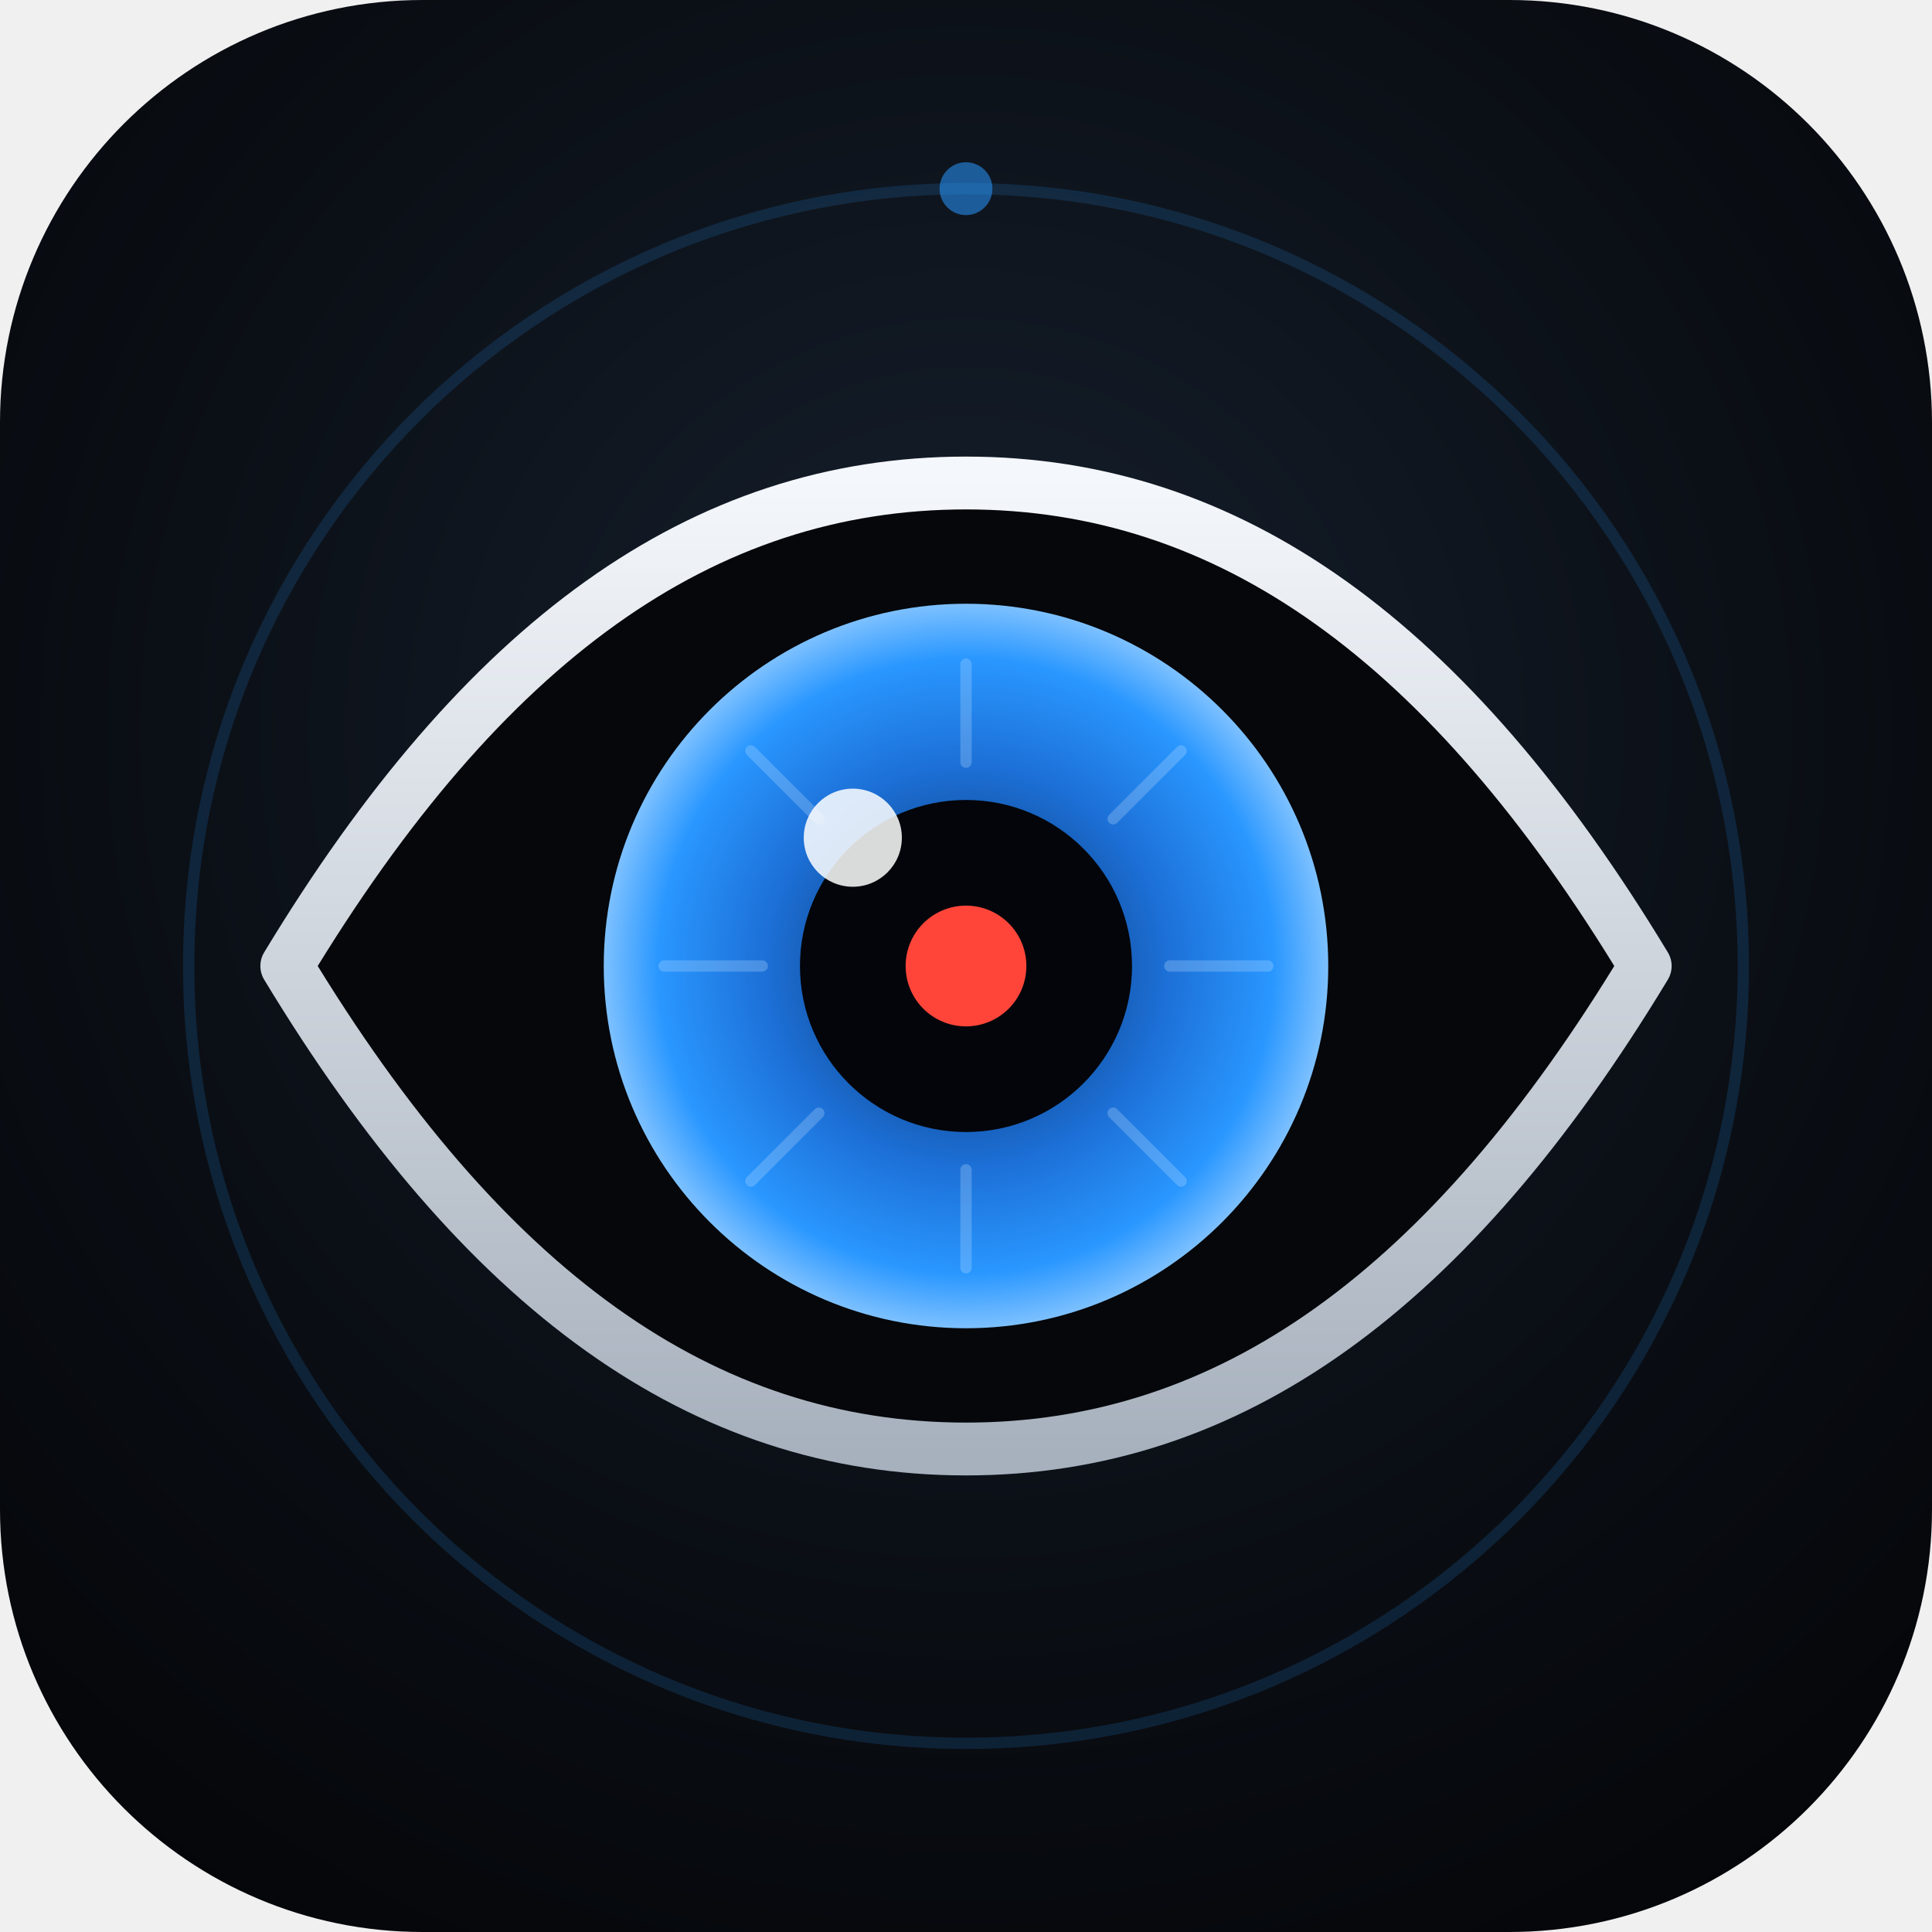
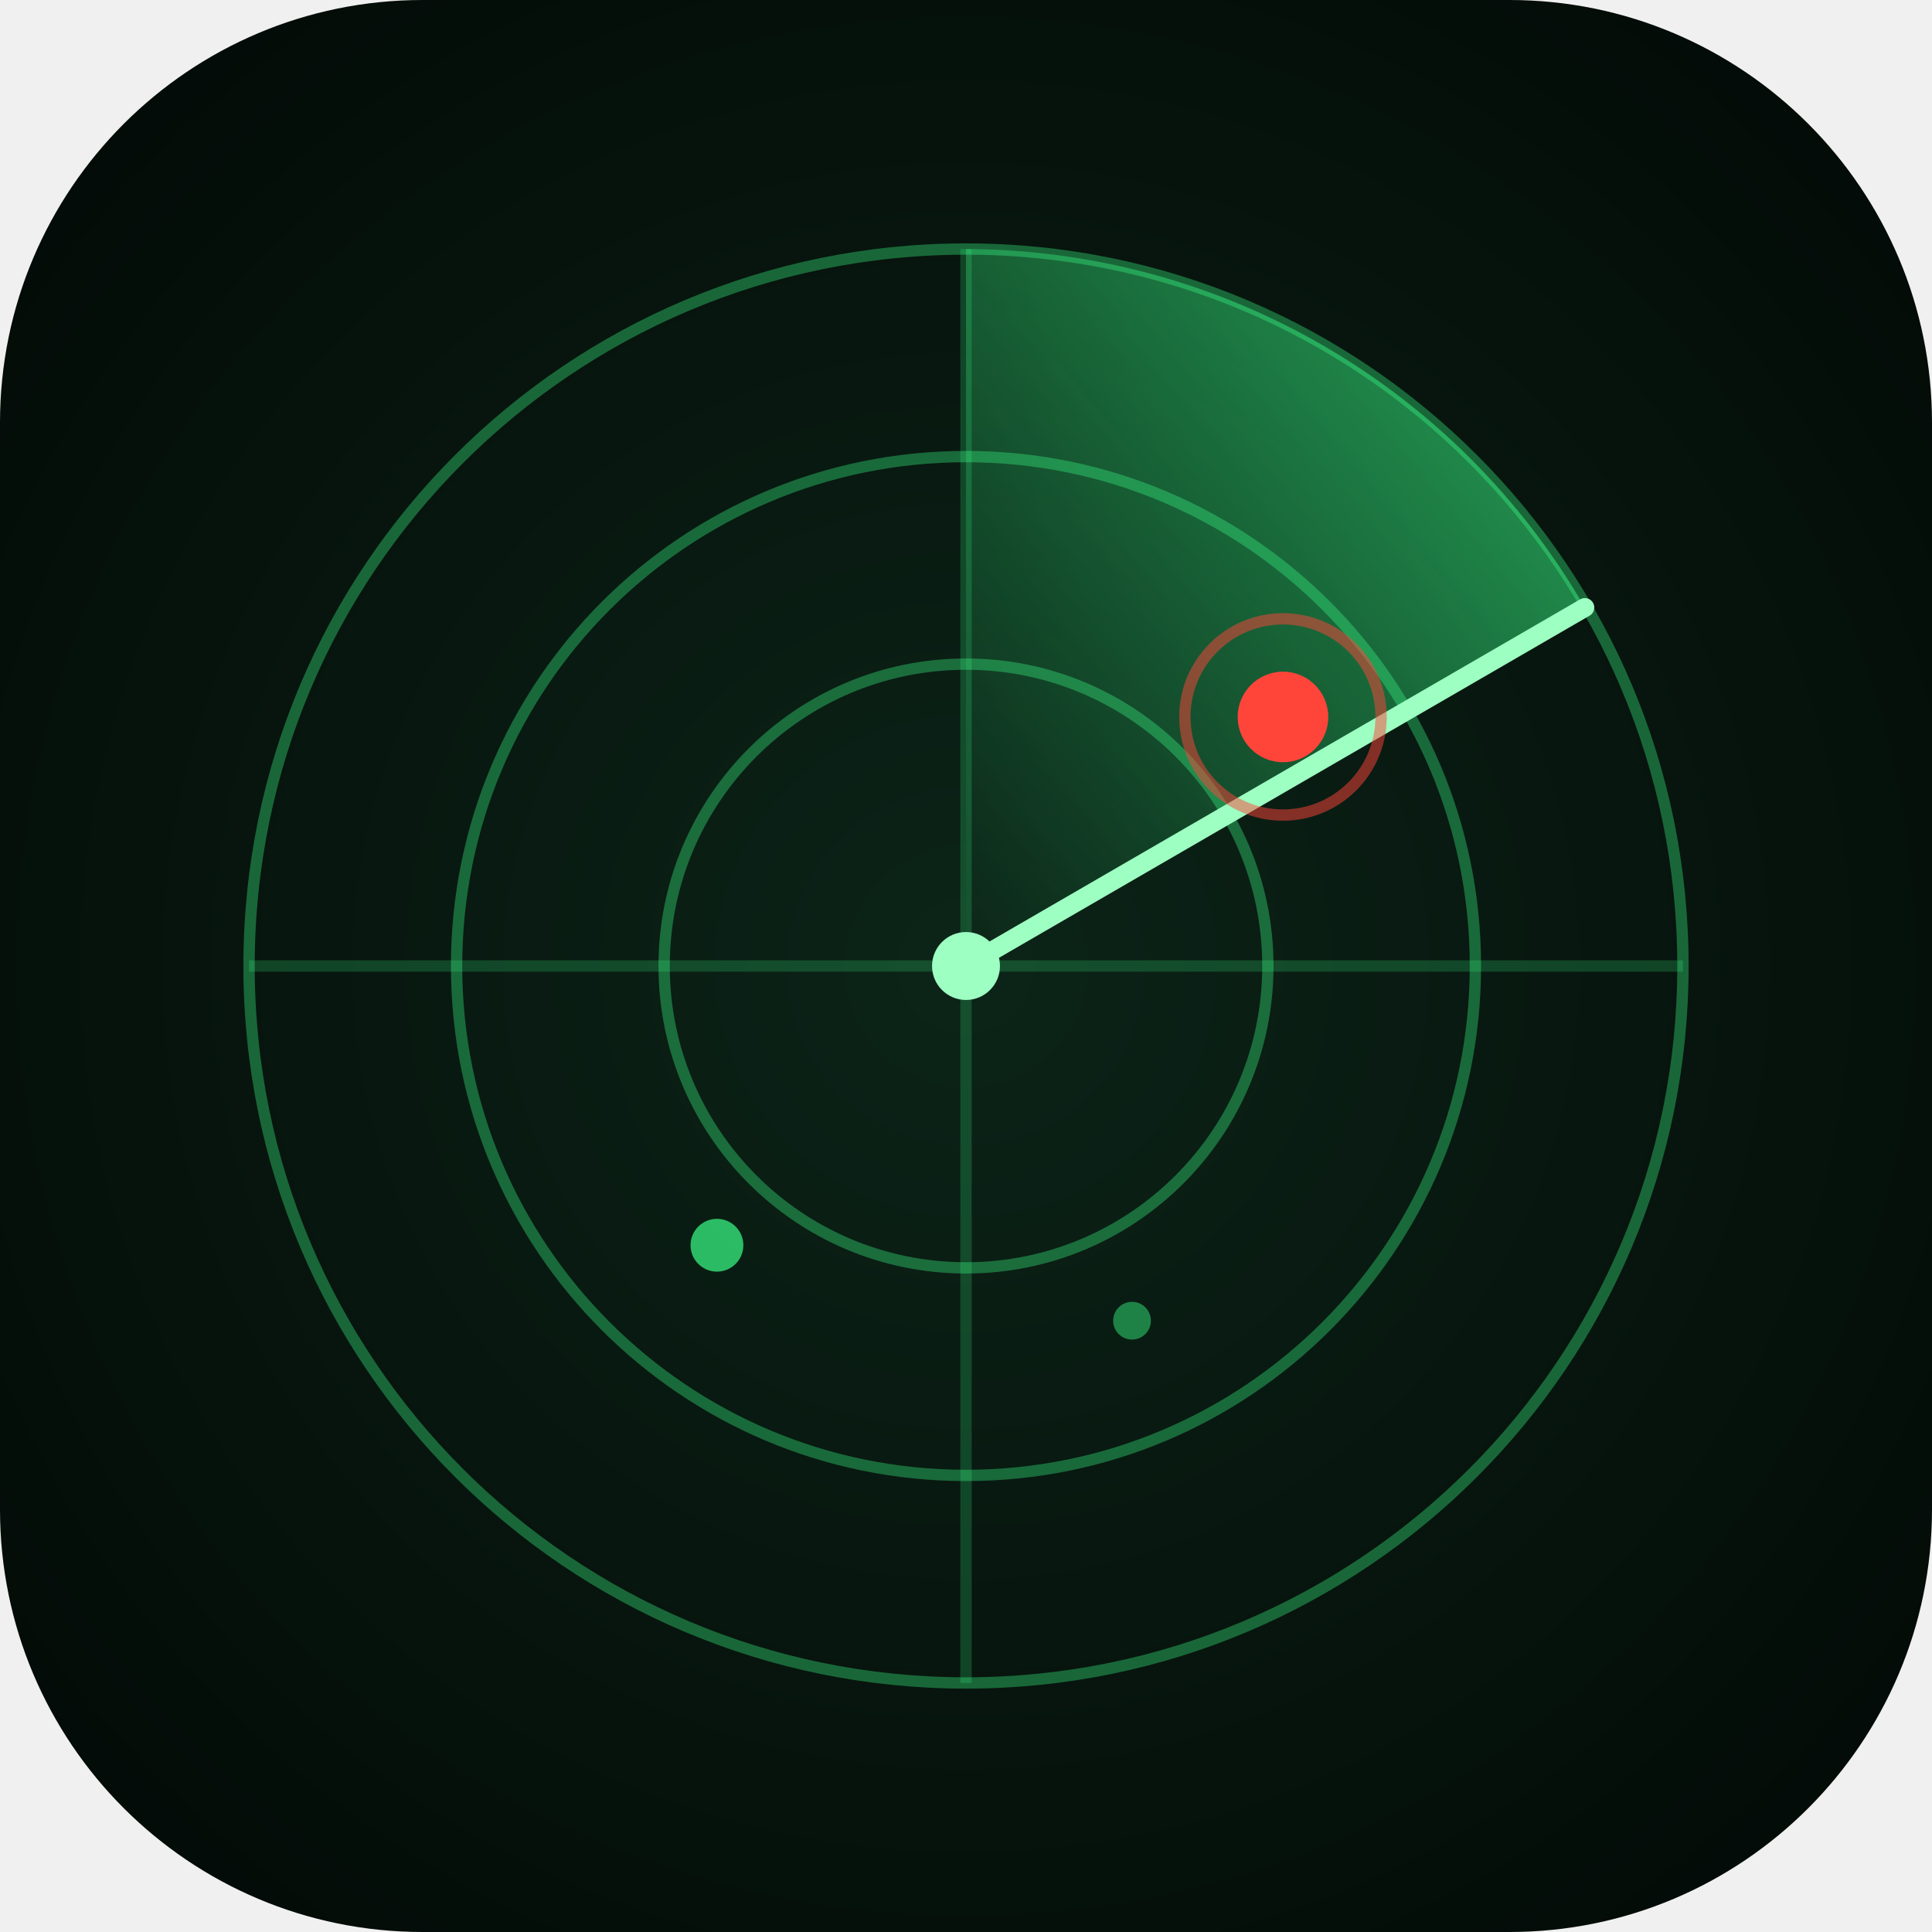
<svg xmlns="http://www.w3.org/2000/svg" viewBox="0 0 512 512">
  <defs>
-     <radialGradient id="bg" cx="50%" cy="38%" r="75%">
-       <stop offset="0" stop-color="#16202e" />
-       <stop offset=".6" stop-color="#0a0e14" />
-       <stop offset="1" stop-color="#040508" />
+     <radialGradient id="a" cx="50%" cy="50%" r="70%">
+       <stop offset="0" stop-color="#0c2418" />
+       <stop offset="1" stop-color="#020805" />
    </radialGradient>
-     <radialGradient id="iris" cx="50%" cy="50%" r="50%">
-       <stop offset="0" stop-color="#0b2a55" />
-       <stop offset=".55" stop-color="#1c6fd6" />
-       <stop offset=".85" stop-color="#2997ff" />
-       <stop offset="1" stop-color="#7cc0ff" />
-     </radialGradient>
-     <linearGradient id="lid" x1="0" y1="0" x2="0" y2="1">
-       <stop offset="0" stop-color="#f4f7fb" />
-       <stop offset="1" stop-color="#a7b1bd" />
+     <linearGradient id="s" x1="256" y1="256" x2="420" y2="120" gradientUnits="userSpaceOnUse">
+       <stop offset="0" stop-color="#39ff88" stop-opacity=".0" />
+       <stop offset="1" stop-color="#39ff88" stop-opacity=".55" />
    </linearGradient>
-     <clipPath id="eye">
-       <path d="M76 256C128 170 186 128 256 128s128 42 180 128c-52 86-110 128-180 128S128 342 76 256Z" />
-     </clipPath>
  </defs>
-   <rect width="512" height="512" rx="112" fill="url(#bg)" />
-   <ellipse cx="256" cy="256" rx="206" ry="206" fill="none" stroke="#2997ff" stroke-opacity=".16" stroke-width="3" />
-   <circle cx="256" cy="50" r="7" fill="#2997ff" fill-opacity=".55" />
-   <path d="M76 256C128 170 186 128 256 128s128 42 180 128c-52 86-110 128-180 128S128 342 76 256Z" fill="#05070b" />
-   <g clip-path="url(#eye)">
-     <circle cx="256" cy="256" r="96" fill="url(#iris)" />
-     <g stroke="#bfe0ff" stroke-opacity=".28" stroke-width="3" stroke-linecap="round">
-       <path d="M256 176v26M256 310v26M176 256h26M310 256h26M199 199l18 18M295 295l18 18M313 199l-18 18M217 295l-18 18" />
-     </g>
-     <circle cx="256" cy="256" r="44" fill="#03050a" />
-     <circle cx="256" cy="256" r="16" fill="#ff453a" />
-     <circle cx="226" cy="222" r="13" fill="#ffffff" fill-opacity=".85" />
+   <rect width="512" height="512" rx="112" fill="url(#a)" />
+   <g fill="none" stroke="#39ff88" stroke-opacity=".35" stroke-width="3">
+     <circle cx="256" cy="256" r="190" />
+     <circle cx="256" cy="256" r="135" />
+     <circle cx="256" cy="256" r="80" />
+     <path d="M256 66v380M66 256h380" stroke-opacity=".2" />
  </g>
-   <path d="M76 256C128 170 186 128 256 128s128 42 180 128c-52 86-110 128-180 128S128 342 76 256Z" fill="none" stroke="url(#lid)" stroke-width="14" stroke-linejoin="round" />
+   <path d="M256 256L256 66A190 190 0 0 1 420 161Z" fill="url(#s)" />
+   <path d="M256 256L420 161" stroke="#9dffc2" stroke-width="5" stroke-linecap="round" />
+   <circle cx="340" cy="190" r="12" fill="#ff453a" />
+   <circle cx="340" cy="190" r="26" fill="none" stroke="#ff453a" stroke-opacity=".5" stroke-width="3" />
+   <circle cx="190" cy="330" r="7" fill="#39ff88" fill-opacity=".7" />
+   <circle cx="300" cy="350" r="5" fill="#39ff88" fill-opacity=".45" />
+   <circle cx="256" cy="256" r="9" fill="#9dffc2" />
</svg>
